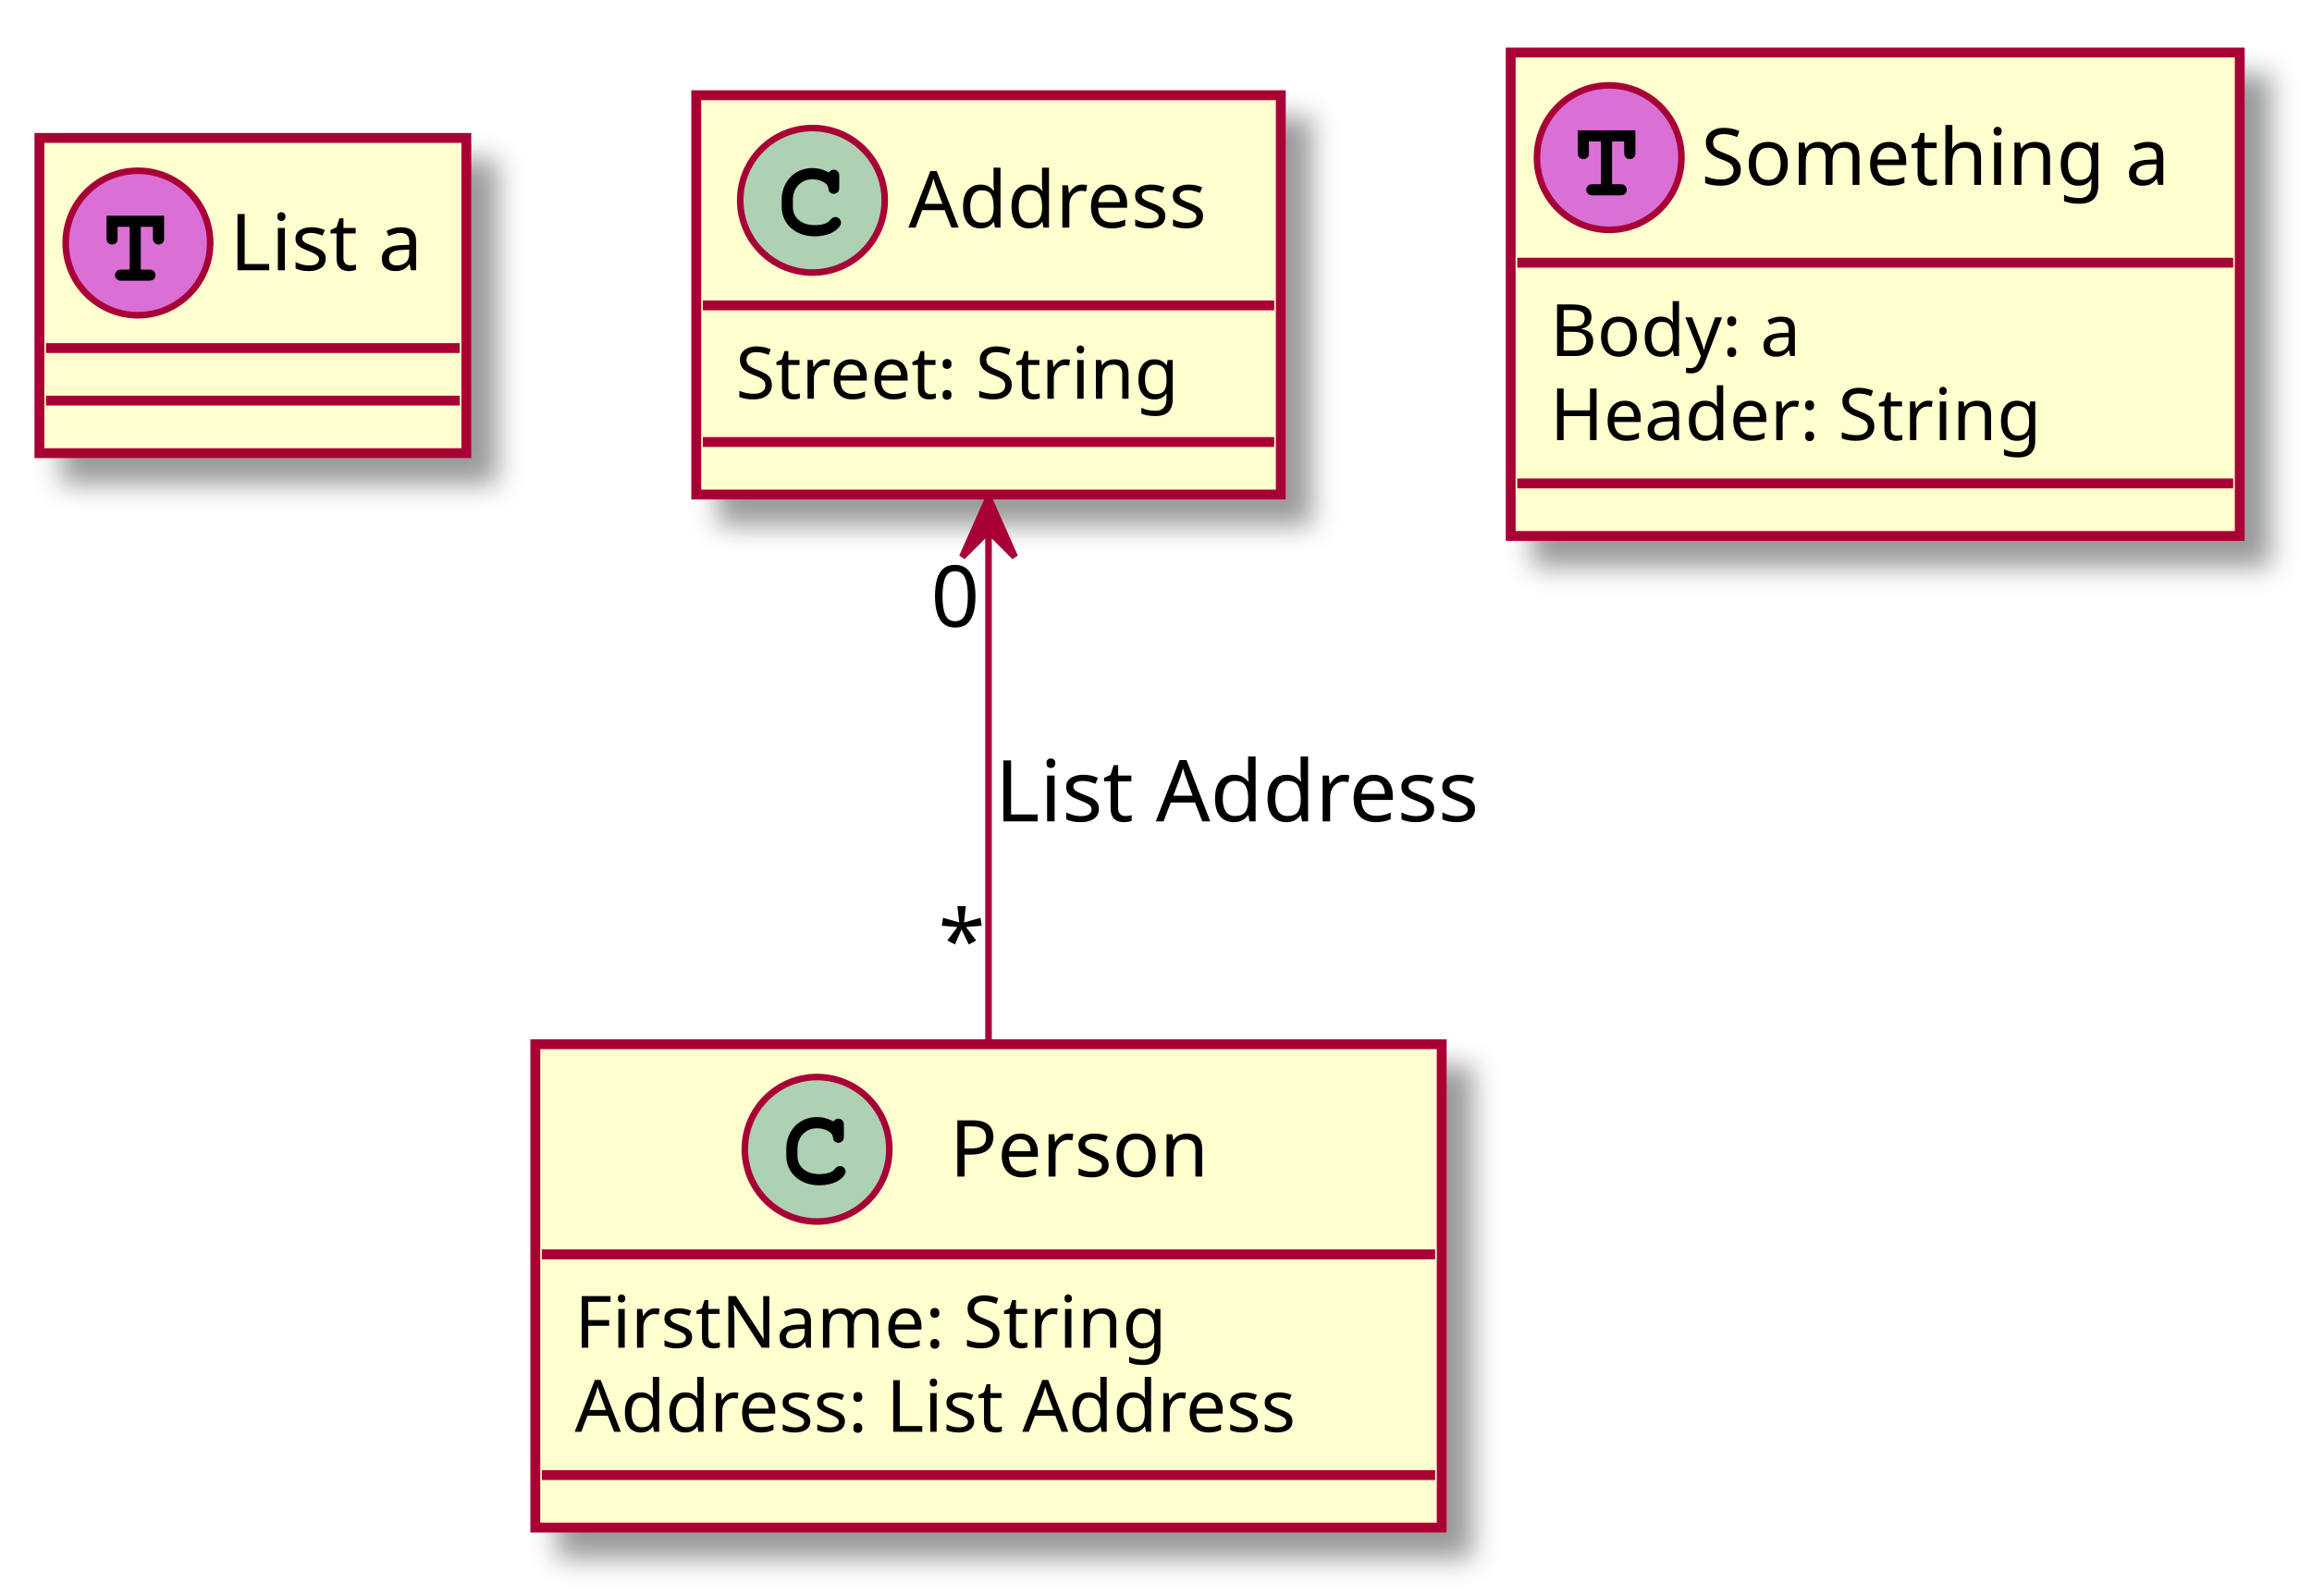
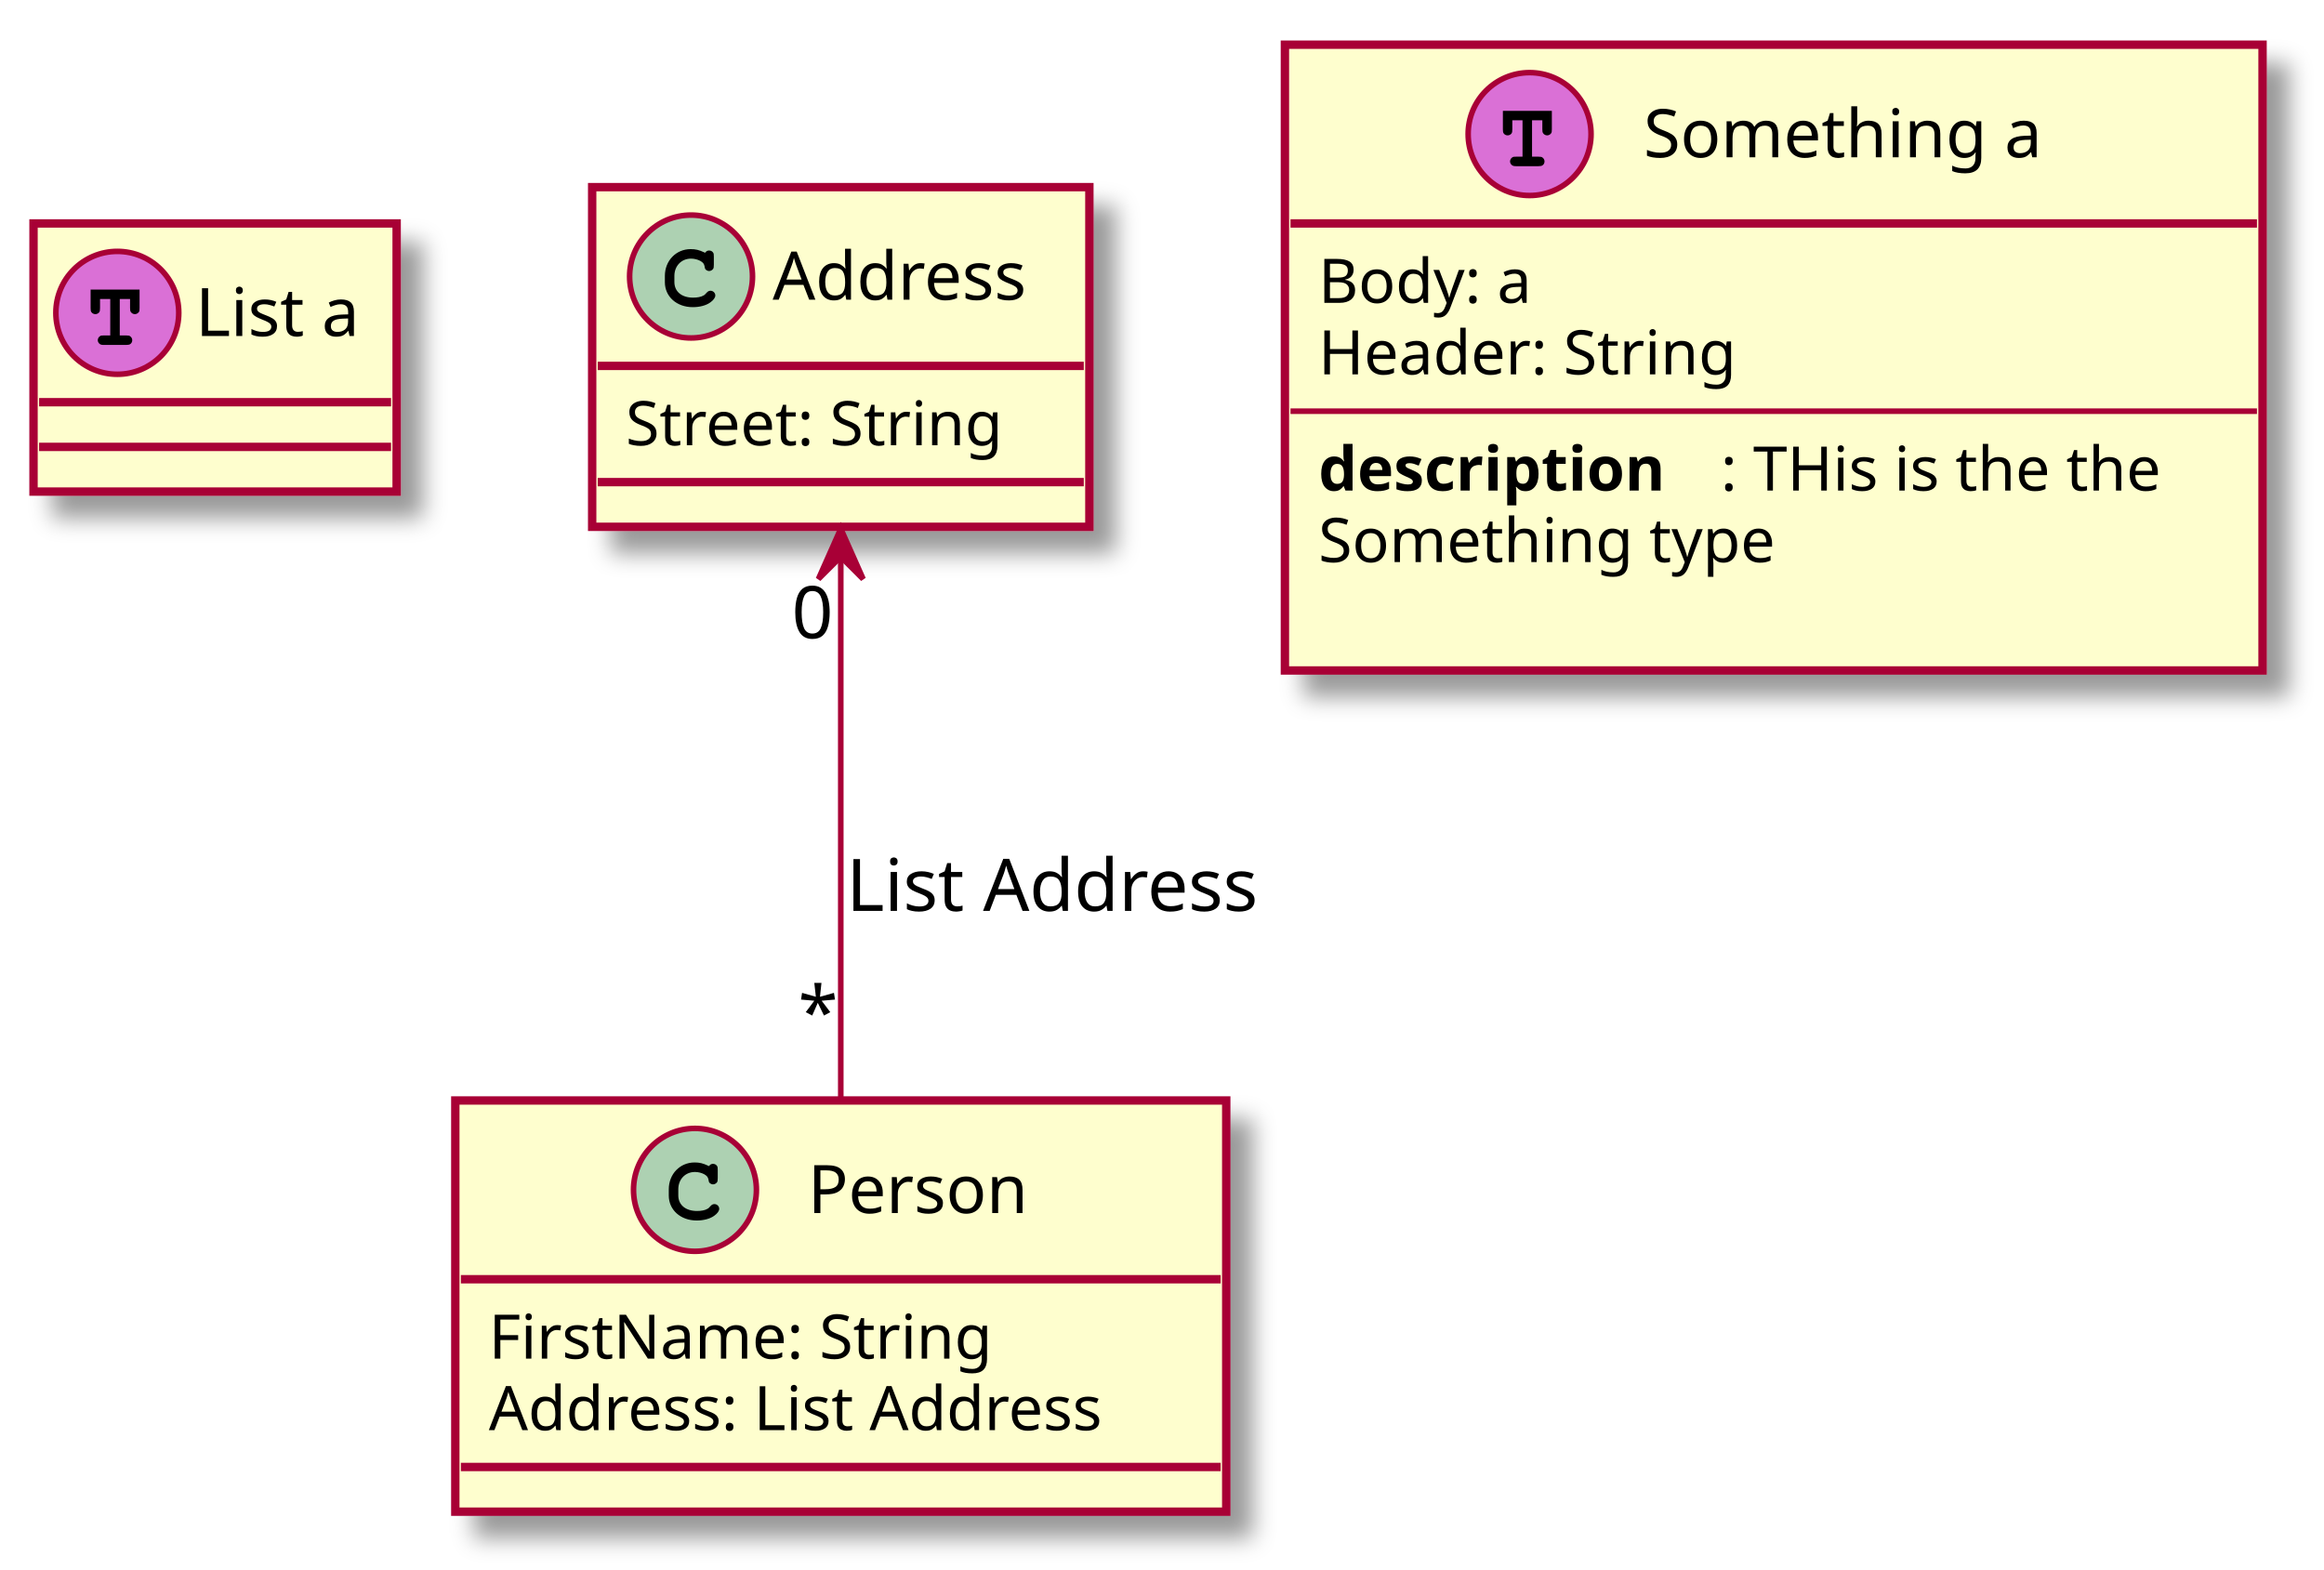
- <svg xmlns="http://www.w3.org/2000/svg" contentScriptType="application/ecmascript" contentStyleType="text/css" height="243px" preserveAspectRatio="none" style="width:352px;height:243px;" version="1.1" viewBox="0 0 352 243" width="352px" zoomAndPan="magnify">
+ <svg xmlns="http://www.w3.org/2000/svg" contentScriptType="application/ecmascript" contentStyleType="text/css" height="281px" preserveAspectRatio="none" style="width:416px;height:281px;" version="1.1" viewBox="0 0 416 281" width="416px" zoomAndPan="magnify">
  <defs>
-     <filter height="300%" id="f680p095i3kc5" width="300%" x="-1" y="-1">
+     <filter height="300%" id="fr90dki8nbt0a" width="300%" x="-1" y="-1">
      <feGaussianBlur result="blurOut" stdDeviation="2.0" />
      <feColorMatrix in="blurOut" result="blurOut2" type="matrix" values="0 0 0 0 0 0 0 0 0 0 0 0 0 0 0 0 0 0 .4 0" />
      <feOffset dx="4.0" dy="4.0" in="blurOut2" result="blurOut3" />
      <feBlend in="SourceGraphic" in2="blurOut3" mode="normal" />
    </filter>
  </defs>
  <g>
-     <rect fill="#FEFECE" filter="url(#f680p095i3kc5)" height="48" id="List" style="stroke: #A80036; stroke-width: 1.5;" width="65" x="6" y="21" />
-     <ellipse cx="21" cy="37" fill="#DA70D6" rx="11" ry="11" style="stroke: #A80036; stroke-width: 1.0;" />
-     <path d="M21.438,34.531 L21.438,41.047 L22.562,41.047 C23.016,41.047 23.156,41.078 23.312,41.203 C23.547,41.375 23.672,41.625 23.672,41.906 C23.672,42.188 23.531,42.484 23.266,42.625 C23.156,42.703 22.891,42.75 22.562,42.75 L18.625,42.75 C18.234,42.75 18.016,42.703 17.859,42.578 C17.641,42.422 17.5,42.156 17.5,41.906 C17.5,41.609 17.656,41.328 17.906,41.172 C18.062,41.062 18.188,41.047 18.625,41.047 L19.734,41.047 L19.734,34.531 L17.906,34.531 L17.906,36.125 C17.906,36.578 17.875,36.719 17.766,36.891 C17.594,37.109 17.344,37.234 17.062,37.234 C16.781,37.234 16.484,37.094 16.328,36.828 C16.25,36.688 16.219,36.516 16.219,36.125 L16.219,32.844 L24.984,32.844 L24.984,36.125 C24.984,36.594 24.969,36.719 24.828,36.891 C24.656,37.109 24.406,37.234 24.141,37.234 C23.844,37.234 23.562,37.078 23.406,36.828 C23.312,36.688 23.281,36.516 23.281,36.125 L23.281,34.531 Z " />
-     <text fill="#000000" font-family="sans-serif" font-size="12" lengthAdjust="spacingAndGlyphs" textLength="33" x="35" y="41.154">List a</text>
-     <line style="stroke: #A80036; stroke-width: 1.5;" x1="7" x2="70" y1="53" y2="53" />
-     <line style="stroke: #A80036; stroke-width: 1.5;" x1="7" x2="70" y1="61" y2="61" />
-     <rect fill="#FEFECE" filter="url(#f680p095i3kc5)" height="73.609" id="Person" style="stroke: #A80036; stroke-width: 1.5;" width="138" x="81.5" y="159" />
-     <ellipse cx="124.4" cy="175" fill="#ADD1B2" rx="11" ry="11" style="stroke: #A80036; stroke-width: 1.0;" />
-     <path d="M126.744,170.672 L126.916,170.75 C127.134,170.438 127.338,170.344 127.634,170.344 C127.931,170.344 128.213,170.484 128.369,170.75 C128.463,170.906 128.478,171.031 128.478,171.469 L128.478,172.891 C128.478,173.312 128.447,173.5 128.338,173.656 C128.166,173.875 127.9,174.016 127.634,174.016 C127.416,174.016 127.181,173.906 127.041,173.766 C126.9,173.641 126.869,173.516 126.806,173.109 C126.713,172.703 126.541,172.484 126.056,172.203 C125.588,171.953 124.978,171.797 124.4,171.797 C122.666,171.797 121.416,173.109 121.416,174.891 L121.416,175.984 C121.416,177.688 122.713,178.781 124.759,178.781 C125.525,178.781 126.213,178.656 126.634,178.391 C126.822,178.297 126.822,178.297 127.275,177.812 C127.463,177.625 127.666,177.547 127.884,177.547 C128.353,177.547 128.744,177.938 128.744,178.391 C128.744,178.781 128.416,179.234 127.838,179.641 C127.088,180.188 125.931,180.484 124.713,180.484 C121.822,180.484 119.713,178.594 119.713,176.016 L119.713,174.891 C119.713,172.172 121.713,170.094 124.338,170.094 C125.213,170.094 125.806,170.234 126.744,170.672 Z " />
-     <text fill="#000000" font-family="sans-serif" font-size="12" lengthAdjust="spacingAndGlyphs" textLength="44" x="144.6" y="179.154">Person</text>
-     <line style="stroke: #A80036; stroke-width: 1.5;" x1="82.5" x2="218.5" y1="191" y2="191" />
-     <text fill="#000000" font-family="sans-serif" font-size="11" lengthAdjust="spacingAndGlyphs" textLength="100" x="87.5" y="205.21">FirstName: String</text>
-     <text fill="#000000" font-family="sans-serif" font-size="11" lengthAdjust="spacingAndGlyphs" textLength="126" x="87.5" y="218.015">Address: List Address</text>
-     <line style="stroke: #A80036; stroke-width: 1.5;" x1="82.5" x2="218.5" y1="224.609" y2="224.609" />
-     <rect fill="#FEFECE" filter="url(#f680p095i3kc5)" height="60.805" id="Address" style="stroke: #A80036; stroke-width: 1.5;" width="89" x="106" y="14.5" />
-     <ellipse cx="123.7" cy="30.5" fill="#ADD1B2" rx="11" ry="11" style="stroke: #A80036; stroke-width: 1.0;" />
-     <path d="M126.044,26.172 L126.216,26.25 C126.434,25.938 126.638,25.844 126.934,25.844 C127.231,25.844 127.513,25.984 127.669,26.25 C127.763,26.406 127.778,26.531 127.778,26.969 L127.778,28.391 C127.778,28.812 127.747,29 127.638,29.156 C127.466,29.375 127.2,29.516 126.934,29.516 C126.716,29.516 126.481,29.406 126.341,29.266 C126.2,29.141 126.169,29.016 126.106,28.609 C126.013,28.203 125.841,27.984 125.356,27.703 C124.888,27.453 124.278,27.297 123.7,27.297 C121.966,27.297 120.716,28.609 120.716,30.391 L120.716,31.484 C120.716,33.188 122.013,34.281 124.059,34.281 C124.825,34.281 125.513,34.156 125.934,33.891 C126.122,33.797 126.122,33.797 126.575,33.312 C126.763,33.125 126.966,33.047 127.184,33.047 C127.653,33.047 128.044,33.438 128.044,33.891 C128.044,34.281 127.716,34.734 127.138,35.141 C126.388,35.688 125.231,35.984 124.013,35.984 C121.122,35.984 119.013,34.094 119.013,31.516 L119.013,30.391 C119.013,27.672 121.013,25.594 123.638,25.594 C124.513,25.594 125.106,25.734 126.044,26.172 Z " />
-     <text fill="#000000" font-family="sans-serif" font-size="12" lengthAdjust="spacingAndGlyphs" textLength="51" x="138.3" y="34.654">Address</text>
-     <line style="stroke: #A80036; stroke-width: 1.5;" x1="107" x2="194" y1="46.5" y2="46.5" />
-     <text fill="#000000" font-family="sans-serif" font-size="11" lengthAdjust="spacingAndGlyphs" textLength="77" x="112" y="60.71">Street: String</text>
-     <line style="stroke: #A80036; stroke-width: 1.5;" x1="107" x2="194" y1="67.305" y2="67.305" />
-     <rect fill="#FEFECE" filter="url(#f680p095i3kc5)" height="73.609" id="Something" style="stroke: #A80036; stroke-width: 1.5;" width="111" x="230" y="8" />
-     <ellipse cx="245" cy="24" fill="#DA70D6" rx="11" ry="11" style="stroke: #A80036; stroke-width: 1.0;" />
-     <path d="M245.438,21.531 L245.438,28.047 L246.562,28.047 C247.016,28.047 247.156,28.078 247.312,28.203 C247.547,28.375 247.672,28.625 247.672,28.906 C247.672,29.188 247.531,29.484 247.266,29.625 C247.156,29.703 246.891,29.75 246.562,29.75 L242.625,29.75 C242.234,29.75 242.016,29.703 241.859,29.578 C241.641,29.422 241.5,29.156 241.5,28.906 C241.5,28.609 241.656,28.328 241.906,28.172 C242.062,28.062 242.188,28.047 242.625,28.047 L243.734,28.047 L243.734,21.531 L241.906,21.531 L241.906,23.125 C241.906,23.578 241.875,23.719 241.766,23.891 C241.594,24.109 241.344,24.234 241.062,24.234 C240.781,24.234 240.484,24.094 240.328,23.828 C240.25,23.688 240.219,23.516 240.219,23.125 L240.219,19.844 L248.984,19.844 L248.984,23.125 C248.984,23.594 248.969,23.719 248.828,23.891 C248.656,24.109 248.406,24.234 248.141,24.234 C247.844,24.234 247.562,24.078 247.406,23.828 C247.312,23.688 247.281,23.516 247.281,23.125 L247.281,21.531 Z " />
-     <text fill="#000000" font-family="sans-serif" font-size="12" lengthAdjust="spacingAndGlyphs" textLength="79" x="259" y="28.154">Something a</text>
-     <line style="stroke: #A80036; stroke-width: 1.5;" x1="231" x2="340" y1="40" y2="40" />
+     <rect fill="#FEFECE" filter="url(#fr90dki8nbt0a)" height="48" id="List" style="stroke: #A80036; stroke-width: 1.5;" width="65" x="6" y="40" />
+     <ellipse cx="21" cy="56" fill="#DA70D6" rx="11" ry="11" style="stroke: #A80036; stroke-width: 1.0;" />
+     <path d="M21.438,53.531 L21.438,60.047 L22.562,60.047 C23.016,60.047 23.156,60.078 23.312,60.203 C23.547,60.375 23.672,60.625 23.672,60.906 C23.672,61.188 23.531,61.484 23.266,61.625 C23.156,61.703 22.891,61.75 22.562,61.75 L18.625,61.75 C18.234,61.75 18.016,61.703 17.859,61.578 C17.641,61.422 17.5,61.156 17.5,60.906 C17.5,60.609 17.656,60.328 17.906,60.172 C18.062,60.062 18.188,60.047 18.625,60.047 L19.734,60.047 L19.734,53.531 L17.906,53.531 L17.906,55.125 C17.906,55.578 17.875,55.719 17.766,55.891 C17.594,56.109 17.344,56.234 17.062,56.234 C16.781,56.234 16.484,56.094 16.328,55.828 C16.25,55.688 16.219,55.516 16.219,55.125 L16.219,51.844 L24.984,51.844 L24.984,55.125 C24.984,55.594 24.969,55.719 24.828,55.891 C24.656,56.109 24.406,56.234 24.141,56.234 C23.844,56.234 23.562,56.078 23.406,55.828 C23.312,55.688 23.281,55.516 23.281,55.125 L23.281,53.531 Z " />
+     <text fill="#000000" font-family="sans-serif" font-size="12" lengthAdjust="spacingAndGlyphs" textLength="33" x="35" y="60.154">List a</text>
+     <line style="stroke: #A80036; stroke-width: 1.5;" x1="7" x2="70" y1="72" y2="72" />
+     <line style="stroke: #A80036; stroke-width: 1.5;" x1="7" x2="70" y1="80" y2="80" />
+     <rect fill="#FEFECE" filter="url(#fr90dki8nbt0a)" height="73.609" id="Person" style="stroke: #A80036; stroke-width: 1.5;" width="138" x="81.5" y="197" />
+     <ellipse cx="124.4" cy="213" fill="#ADD1B2" rx="11" ry="11" style="stroke: #A80036; stroke-width: 1.0;" />
+     <path d="M126.744,208.672 L126.916,208.75 C127.134,208.438 127.338,208.344 127.634,208.344 C127.931,208.344 128.213,208.484 128.369,208.75 C128.463,208.906 128.478,209.031 128.478,209.469 L128.478,210.891 C128.478,211.312 128.447,211.5 128.338,211.656 C128.166,211.875 127.9,212.016 127.634,212.016 C127.416,212.016 127.181,211.906 127.041,211.766 C126.9,211.641 126.869,211.516 126.806,211.109 C126.713,210.703 126.541,210.484 126.056,210.203 C125.588,209.953 124.978,209.797 124.4,209.797 C122.666,209.797 121.416,211.109 121.416,212.891 L121.416,213.984 C121.416,215.688 122.713,216.781 124.759,216.781 C125.525,216.781 126.213,216.656 126.634,216.391 C126.822,216.297 126.822,216.297 127.275,215.812 C127.463,215.625 127.666,215.547 127.884,215.547 C128.353,215.547 128.744,215.938 128.744,216.391 C128.744,216.781 128.416,217.234 127.838,217.641 C127.088,218.188 125.931,218.484 124.713,218.484 C121.822,218.484 119.713,216.594 119.713,214.016 L119.713,212.891 C119.713,210.172 121.713,208.094 124.338,208.094 C125.213,208.094 125.806,208.234 126.744,208.672 Z " />
+     <text fill="#000000" font-family="sans-serif" font-size="12" lengthAdjust="spacingAndGlyphs" textLength="44" x="144.6" y="217.154">Person</text>
+     <line style="stroke: #A80036; stroke-width: 1.5;" x1="82.5" x2="218.5" y1="229" y2="229" />
+     <text fill="#000000" font-family="sans-serif" font-size="11" lengthAdjust="spacingAndGlyphs" textLength="100" x="87.5" y="243.21">FirstName: String</text>
+     <text fill="#000000" font-family="sans-serif" font-size="11" lengthAdjust="spacingAndGlyphs" textLength="126" x="87.5" y="256.015">Address: List Address</text>
+     <line style="stroke: #A80036; stroke-width: 1.5;" x1="82.5" x2="218.5" y1="262.609" y2="262.609" />
+     <rect fill="#FEFECE" filter="url(#fr90dki8nbt0a)" height="60.805" id="Address" style="stroke: #A80036; stroke-width: 1.5;" width="89" x="106" y="33.5" />
+     <ellipse cx="123.7" cy="49.5" fill="#ADD1B2" rx="11" ry="11" style="stroke: #A80036; stroke-width: 1.0;" />
+     <path d="M126.044,45.172 L126.216,45.25 C126.434,44.938 126.638,44.844 126.934,44.844 C127.231,44.844 127.513,44.984 127.669,45.25 C127.763,45.406 127.778,45.531 127.778,45.969 L127.778,47.391 C127.778,47.812 127.747,48 127.638,48.156 C127.466,48.375 127.2,48.516 126.934,48.516 C126.716,48.516 126.481,48.406 126.341,48.266 C126.2,48.141 126.169,48.016 126.106,47.609 C126.013,47.203 125.841,46.984 125.356,46.703 C124.888,46.453 124.278,46.297 123.7,46.297 C121.966,46.297 120.716,47.609 120.716,49.391 L120.716,50.484 C120.716,52.188 122.013,53.281 124.059,53.281 C124.825,53.281 125.513,53.156 125.934,52.891 C126.122,52.797 126.122,52.797 126.575,52.312 C126.763,52.125 126.966,52.047 127.184,52.047 C127.653,52.047 128.044,52.438 128.044,52.891 C128.044,53.281 127.716,53.734 127.138,54.141 C126.388,54.688 125.231,54.984 124.013,54.984 C121.122,54.984 119.013,53.094 119.013,50.516 L119.013,49.391 C119.013,46.672 121.013,44.594 123.638,44.594 C124.513,44.594 125.106,44.734 126.044,45.172 Z " />
+     <text fill="#000000" font-family="sans-serif" font-size="12" lengthAdjust="spacingAndGlyphs" textLength="51" x="138.3" y="53.654">Address</text>
+     <line style="stroke: #A80036; stroke-width: 1.5;" x1="107" x2="194" y1="65.5" y2="65.5" />
+     <text fill="#000000" font-family="sans-serif" font-size="11" lengthAdjust="spacingAndGlyphs" textLength="77" x="112" y="79.71">Street: String</text>
+     <line style="stroke: #A80036; stroke-width: 1.5;" x1="107" x2="194" y1="86.305" y2="86.305" />
+     <rect fill="#FEFECE" filter="url(#fr90dki8nbt0a)" height="112.023" id="Something" style="stroke: #A80036; stroke-width: 1.5;" width="175" x="230" y="8" />
+     <ellipse cx="273.8" cy="24" fill="#DA70D6" rx="11" ry="11" style="stroke: #A80036; stroke-width: 1.0;" />
+     <path d="M274.238,21.531 L274.238,28.047 L275.363,28.047 C275.816,28.047 275.956,28.078 276.113,28.203 C276.347,28.375 276.472,28.625 276.472,28.906 C276.472,29.188 276.331,29.484 276.066,29.625 C275.956,29.703 275.691,29.75 275.363,29.75 L271.425,29.75 C271.034,29.75 270.816,29.703 270.659,29.578 C270.441,29.422 270.3,29.156 270.3,28.906 C270.3,28.609 270.456,28.328 270.706,28.172 C270.863,28.062 270.988,28.047 271.425,28.047 L272.534,28.047 L272.534,21.531 L270.706,21.531 L270.706,23.125 C270.706,23.578 270.675,23.719 270.566,23.891 C270.394,24.109 270.144,24.234 269.863,24.234 C269.581,24.234 269.284,24.094 269.128,23.828 C269.05,23.688 269.019,23.516 269.019,23.125 L269.019,19.844 L277.784,19.844 L277.784,23.125 C277.784,23.594 277.769,23.719 277.628,23.891 C277.456,24.109 277.206,24.234 276.941,24.234 C276.644,24.234 276.363,24.078 276.206,23.828 C276.113,23.688 276.081,23.516 276.081,23.125 L276.081,21.531 Z " />
+     <text fill="#000000" font-family="sans-serif" font-size="12" lengthAdjust="spacingAndGlyphs" textLength="79" x="294.2" y="28.154">Something a</text>
+     <line style="stroke: #A80036; stroke-width: 1.5;" x1="231" x2="404" y1="40" y2="40" />
    <text fill="#000000" font-family="sans-serif" font-size="11" lengthAdjust="spacingAndGlyphs" textLength="43" x="236" y="54.21">Body: a</text>
    <text fill="#000000" font-family="sans-serif" font-size="11" lengthAdjust="spacingAndGlyphs" textLength="83" x="236" y="67.015">Header: String</text>
-     <line style="stroke: #A80036; stroke-width: 1.5;" x1="231" x2="340" y1="73.609" y2="73.609" />
-     <path d="M150.5,80.985 C150.5,104.446 150.5,135.264 150.5,158.945 " fill="none" id="Address-Person" style="stroke: #A80036; stroke-width: 1.0;" />
-     <polygon fill="#A80036" points="150.5,75.794,146.5,84.794,150.5,80.794,154.5,84.794,150.5,75.794" style="stroke: #A80036; stroke-width: 1.0;" />
-     <text fill="#000000" font-family="sans-serif" font-size="13" lengthAdjust="spacingAndGlyphs" textLength="78" x="151.5" y="125.067">List Address</text>
-     <text fill="#000000" font-family="sans-serif" font-size="13" lengthAdjust="spacingAndGlyphs" textLength="8" x="141.713" y="95.432">0</text>
-     <text fill="#000000" font-family="sans-serif" font-size="13" lengthAdjust="spacingAndGlyphs" textLength="7" x="142.855" y="147.845">*</text>
+     <line style="stroke: #A80036; stroke-width: 1.0;" x1="231" x2="404" y1="73.609" y2="73.609" />
+     <text fill="#000000" font-family="sans-serif" font-size="11" font-weight="bold" lengthAdjust="spacingAndGlyphs" textLength="72" x="236" y="87.82">description</text>
+     <text fill="#000000" font-family="sans-serif" font-size="11" lengthAdjust="spacingAndGlyphs" textLength="91" x="308" y="87.82">: THis is the the</text>
+     <text fill="#000000" font-family="sans-serif" font-size="11" lengthAdjust="spacingAndGlyphs" textLength="89" x="236" y="100.624">Something type</text>
+     <text fill="#000000" font-family="sans-serif" font-size="11" lengthAdjust="spacingAndGlyphs" textLength="0" x="240" y="113.429" />
+     <path d="M150.5,99.811 C150.5,128.211 150.5,168.193 150.5,196.928 " fill="none" id="Address-Person" style="stroke: #A80036; stroke-width: 1.0;" />
+     <polygon fill="#A80036" points="150.5,94.648,146.5,103.648,150.5,99.648,154.5,103.648,150.5,94.648" style="stroke: #A80036; stroke-width: 1.0;" />
+     <text fill="#000000" font-family="sans-serif" font-size="13" lengthAdjust="spacingAndGlyphs" textLength="78" x="151.5" y="163.067">List Address</text>
+     <text fill="#000000" font-family="sans-serif" font-size="13" lengthAdjust="spacingAndGlyphs" textLength="8" x="141.713" y="114.258">0</text>
+     <text fill="#000000" font-family="sans-serif" font-size="13" lengthAdjust="spacingAndGlyphs" textLength="7" x="142.855" y="185.826">*</text>
  </g>
</svg>
